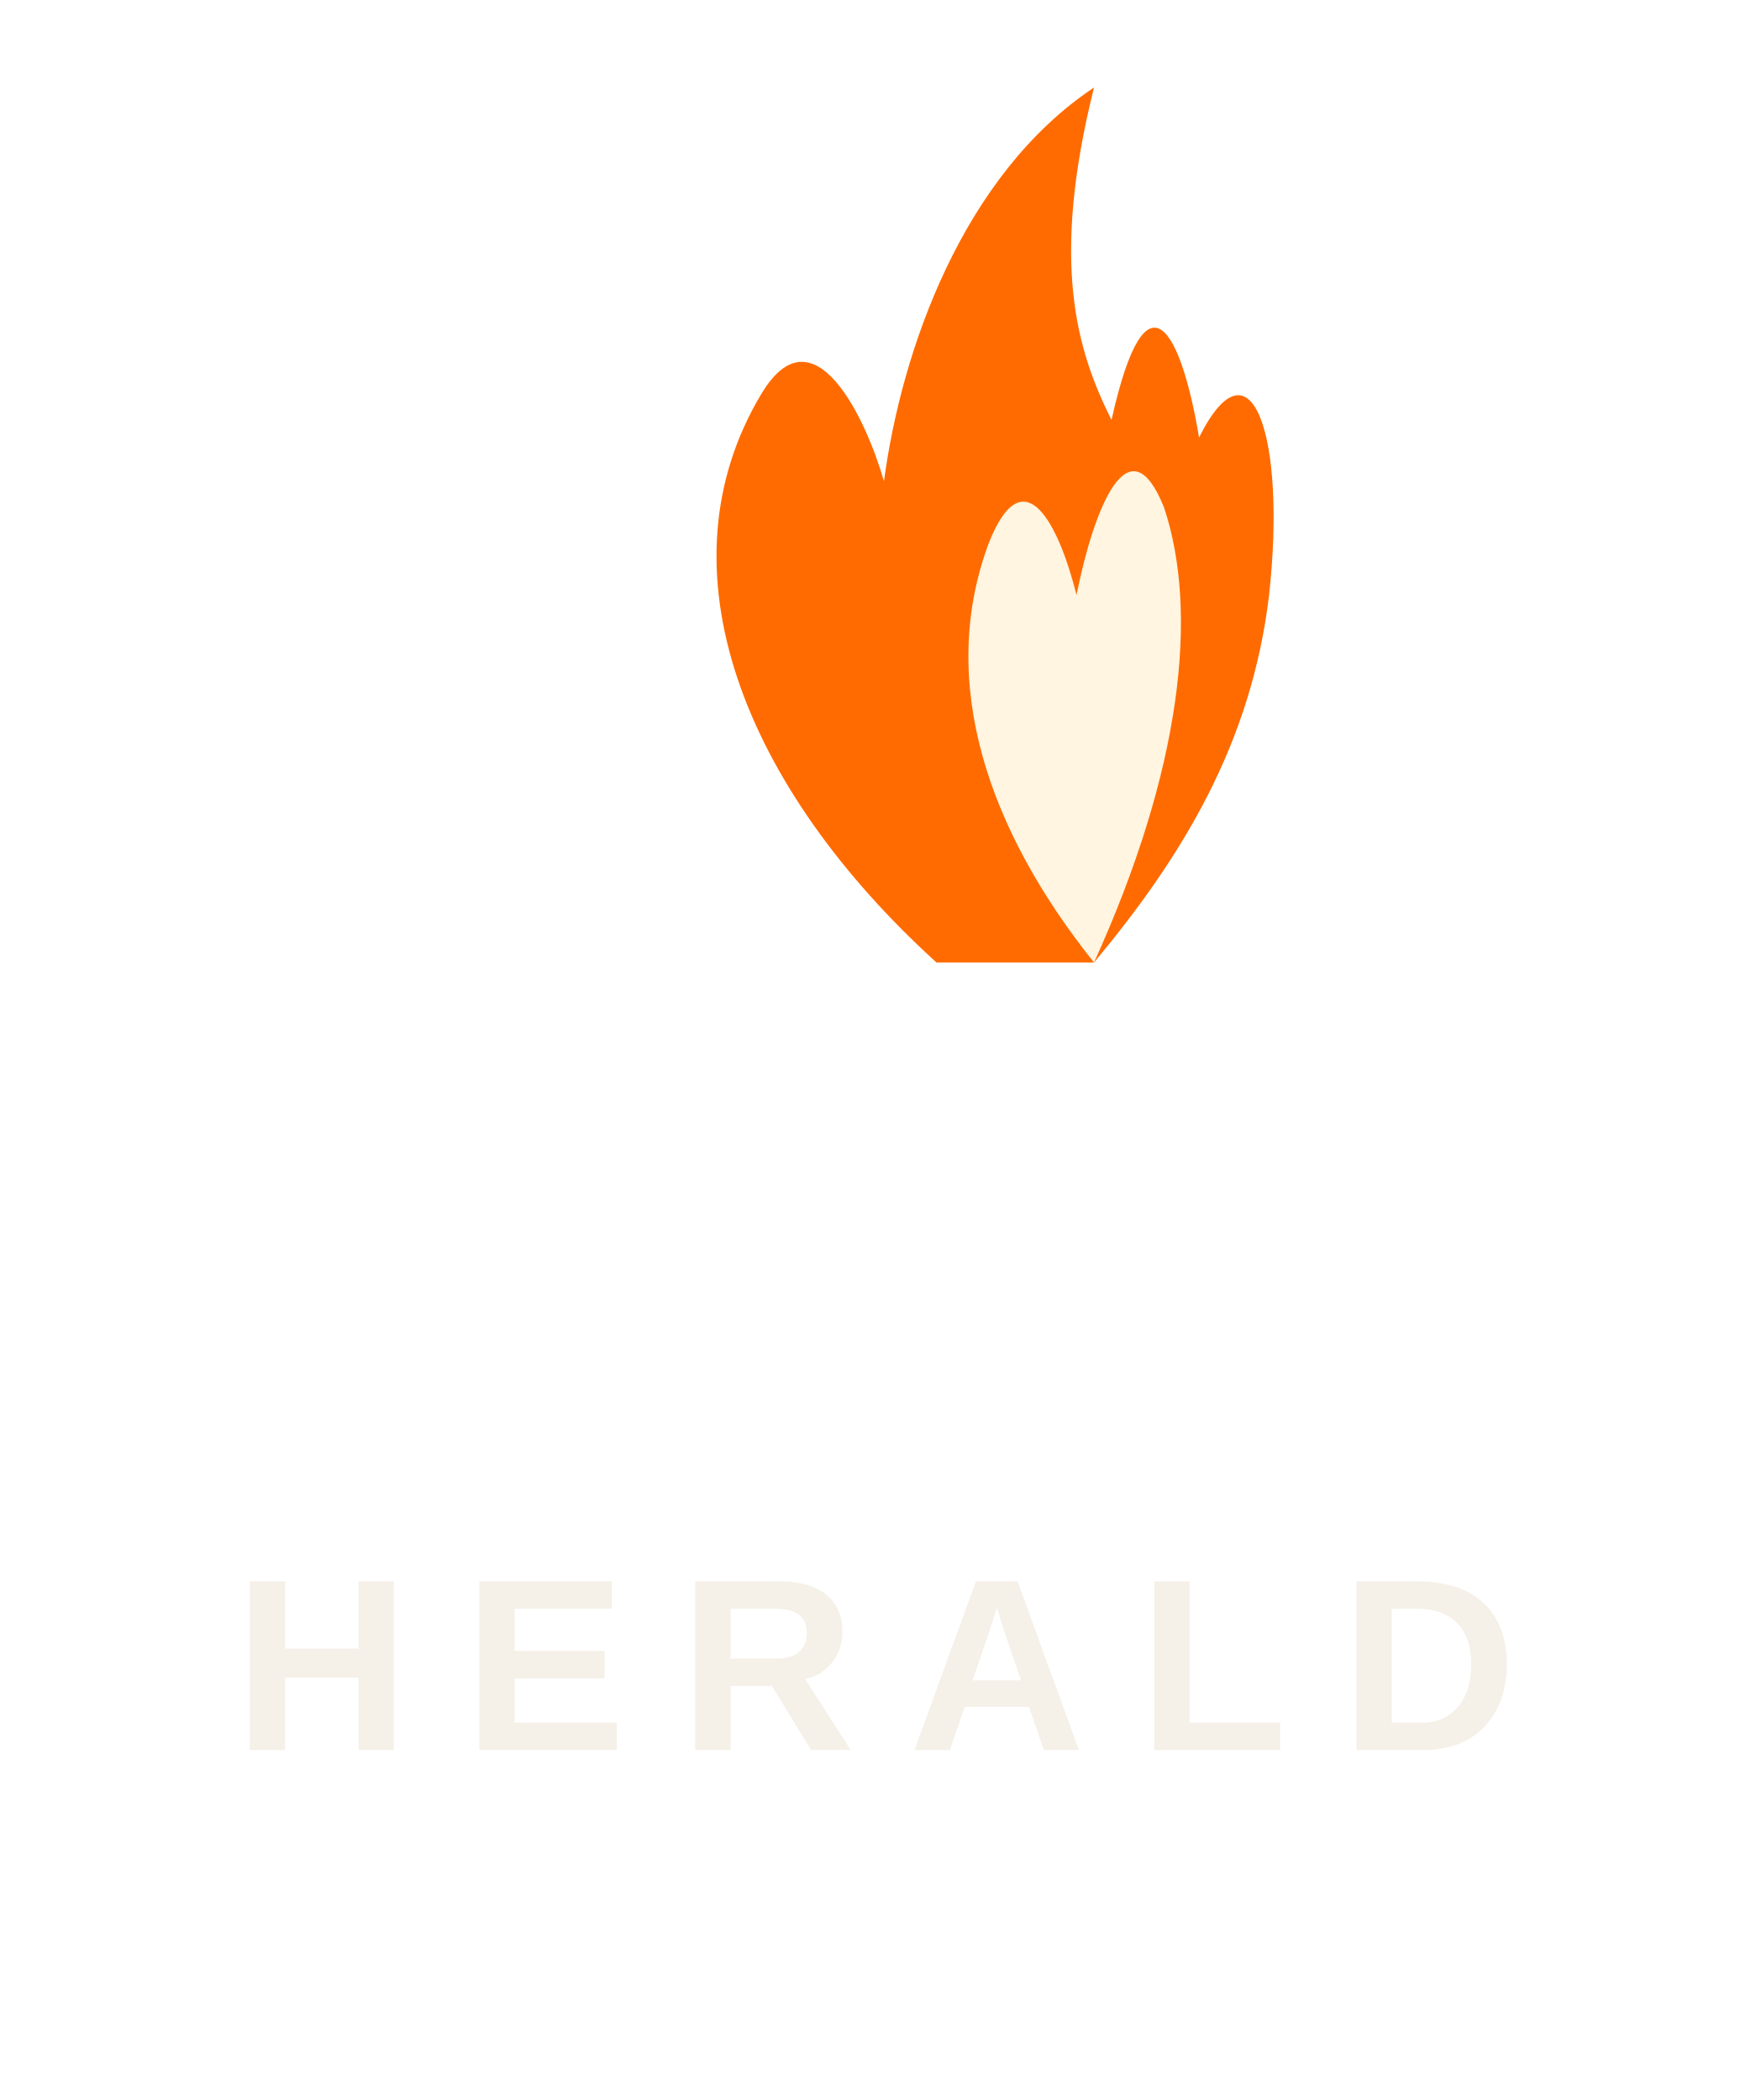
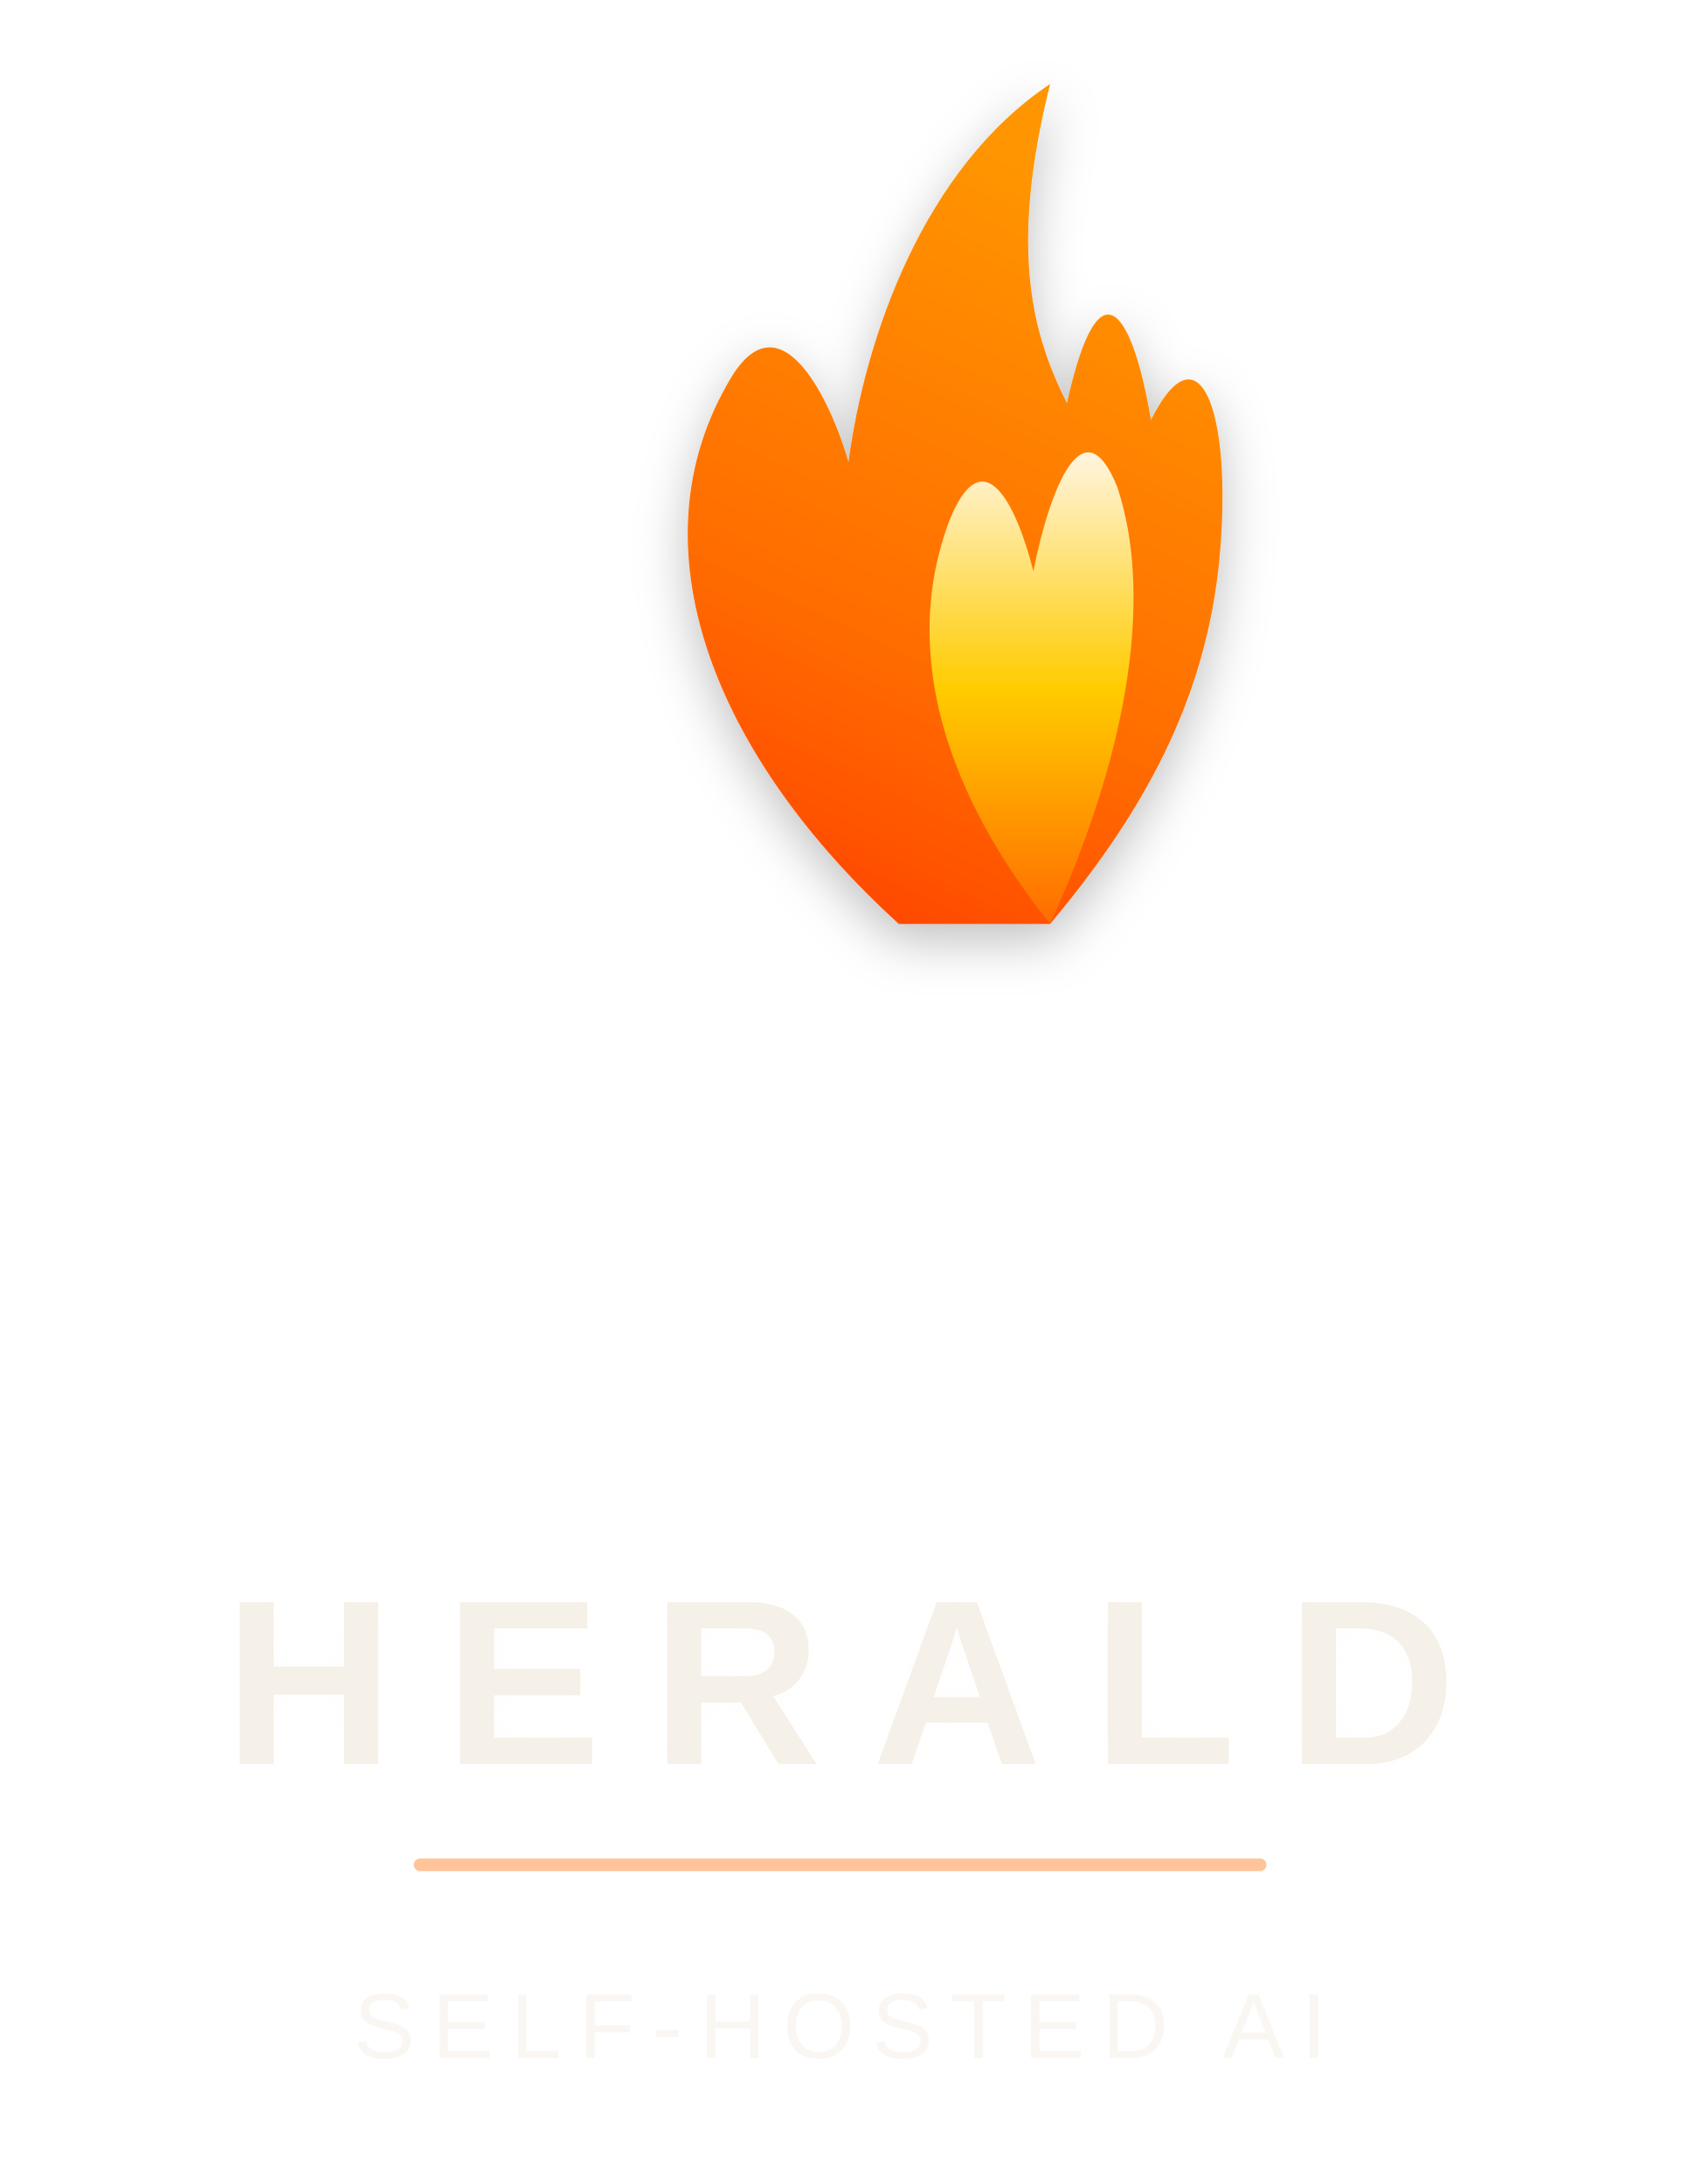
- <svg xmlns="http://www.w3.org/2000/svg" viewBox="0 0 200 240" width="200" height="240">
-   <g transform="translate(75, 10) scale(1.0)">
-     <path d="M32 100 C10 80 0 55 12 35 C18 25 24 38 26 45 C28 30 35 10 50 0 C45 20 48 30 52 38 C56 20 60 28 62 40 C68 28 72 40 70 58 C68 75 60 88 50 100 Z" fill="#FF6B00" />
-     <path d="M50 100 C38 85 32 68 38 52 C42 42 46 50 48 58 C50 48 54 38 58 48 C62 60 60 78 50 100 Z" fill="#FFF5E0" />
+ <svg xmlns="http://www.w3.org/2000/svg" viewBox="0 0 200 260" width="200" height="260">
+   <defs>
+     <linearGradient id="flameGrad" x1="0" y1="1" x2="0.3" y2="0">
+       <stop offset="0%" stop-color="#FF3D00" />
+       <stop offset="40%" stop-color="#FF6B00" />
+       <stop offset="100%" stop-color="#FF9500" />
+     </linearGradient>
+     <linearGradient id="hotCore" x1="0" y1="1" x2="0" y2="0">
+       <stop offset="0%" stop-color="#FF6B00" />
+       <stop offset="50%" stop-color="#FFCC00" />
+       <stop offset="100%" stop-color="#FFF5E0" />
+     </linearGradient>
+     <filter id="flameShadow" x="-20%" y="-20%" width="140%" height="140%">
+       <feGaussianBlur in="SourceAlpha" stdDeviation="3" />
+       <feOffset dx="0" dy="2" />
+       <feComponentTransfer>
+         <feFuncA type="linear" slope="0.25" />
+       </feComponentTransfer>
+       <feMerge>
+         <feMergeNode />
+         <feMergeNode in="SourceGraphic" />
+       </feMerge>
+     </filter>
+     <filter id="textGlow" x="-5%" y="-10%" width="110%" height="120%">
+       <feGaussianBlur in="SourceGraphic" stdDeviation="1.5" result="blur" />
+       <feComponentTransfer in="blur">
+         <feFuncA type="linear" slope="0.12" />
+       </feComponentTransfer>
+       <feMerge>
+         <feMergeNode />
+         <feMergeNode in="SourceGraphic" />
+       </feMerge>
+     </filter>
+   </defs>
+   <g transform="translate(75, 10)" filter="url(#flameShadow)">
+     <path d="M32 100 C10 80 0 55 12 35 C18 25 24 38 26 45 C28 30 35 10 50 0 C45 20 48 30 52 38 C56 20 60 28 62 40 C68 28 72 40 70 58 C68 75 60 88 50 100 Z" fill="url(#flameGrad)" />
+     <path d="M50 100 C38 85 32 68 38 52 C42 42 46 50 48 58 C50 48 54 38 58 48 C62 60 60 78 50 100 Z" fill="url(#hotCore)" />
  </g>
-   <text x="100" y="200" font-family="'SF Pro Display', 'Helvetica Neue', Arial, sans-serif" font-size="28" font-weight="700" letter-spacing="6" text-anchor="middle" fill="#F5F0E8">HERALD</text>
+   <text x="100" y="210" font-family="'SF Pro Display', -apple-system, 'Helvetica Neue', Arial, sans-serif" font-size="28" font-weight="700" letter-spacing="6" text-anchor="middle" fill="#F5F0E8" filter="url(#textGlow)">HERALD</text>
+   <line x1="50" y1="222" x2="150" y2="222" stroke="#FF6B00" stroke-width="1.5" stroke-linecap="round" opacity="0.4" />
+   <text x="100" y="245" font-family="'SF Pro Text', -apple-system, 'Helvetica Neue', Arial, sans-serif" font-size="11" font-weight="500" text-anchor="middle" fill="#F5F0E8" opacity="0.5" letter-spacing="2">SELF-HOSTED AI</text>
</svg>
